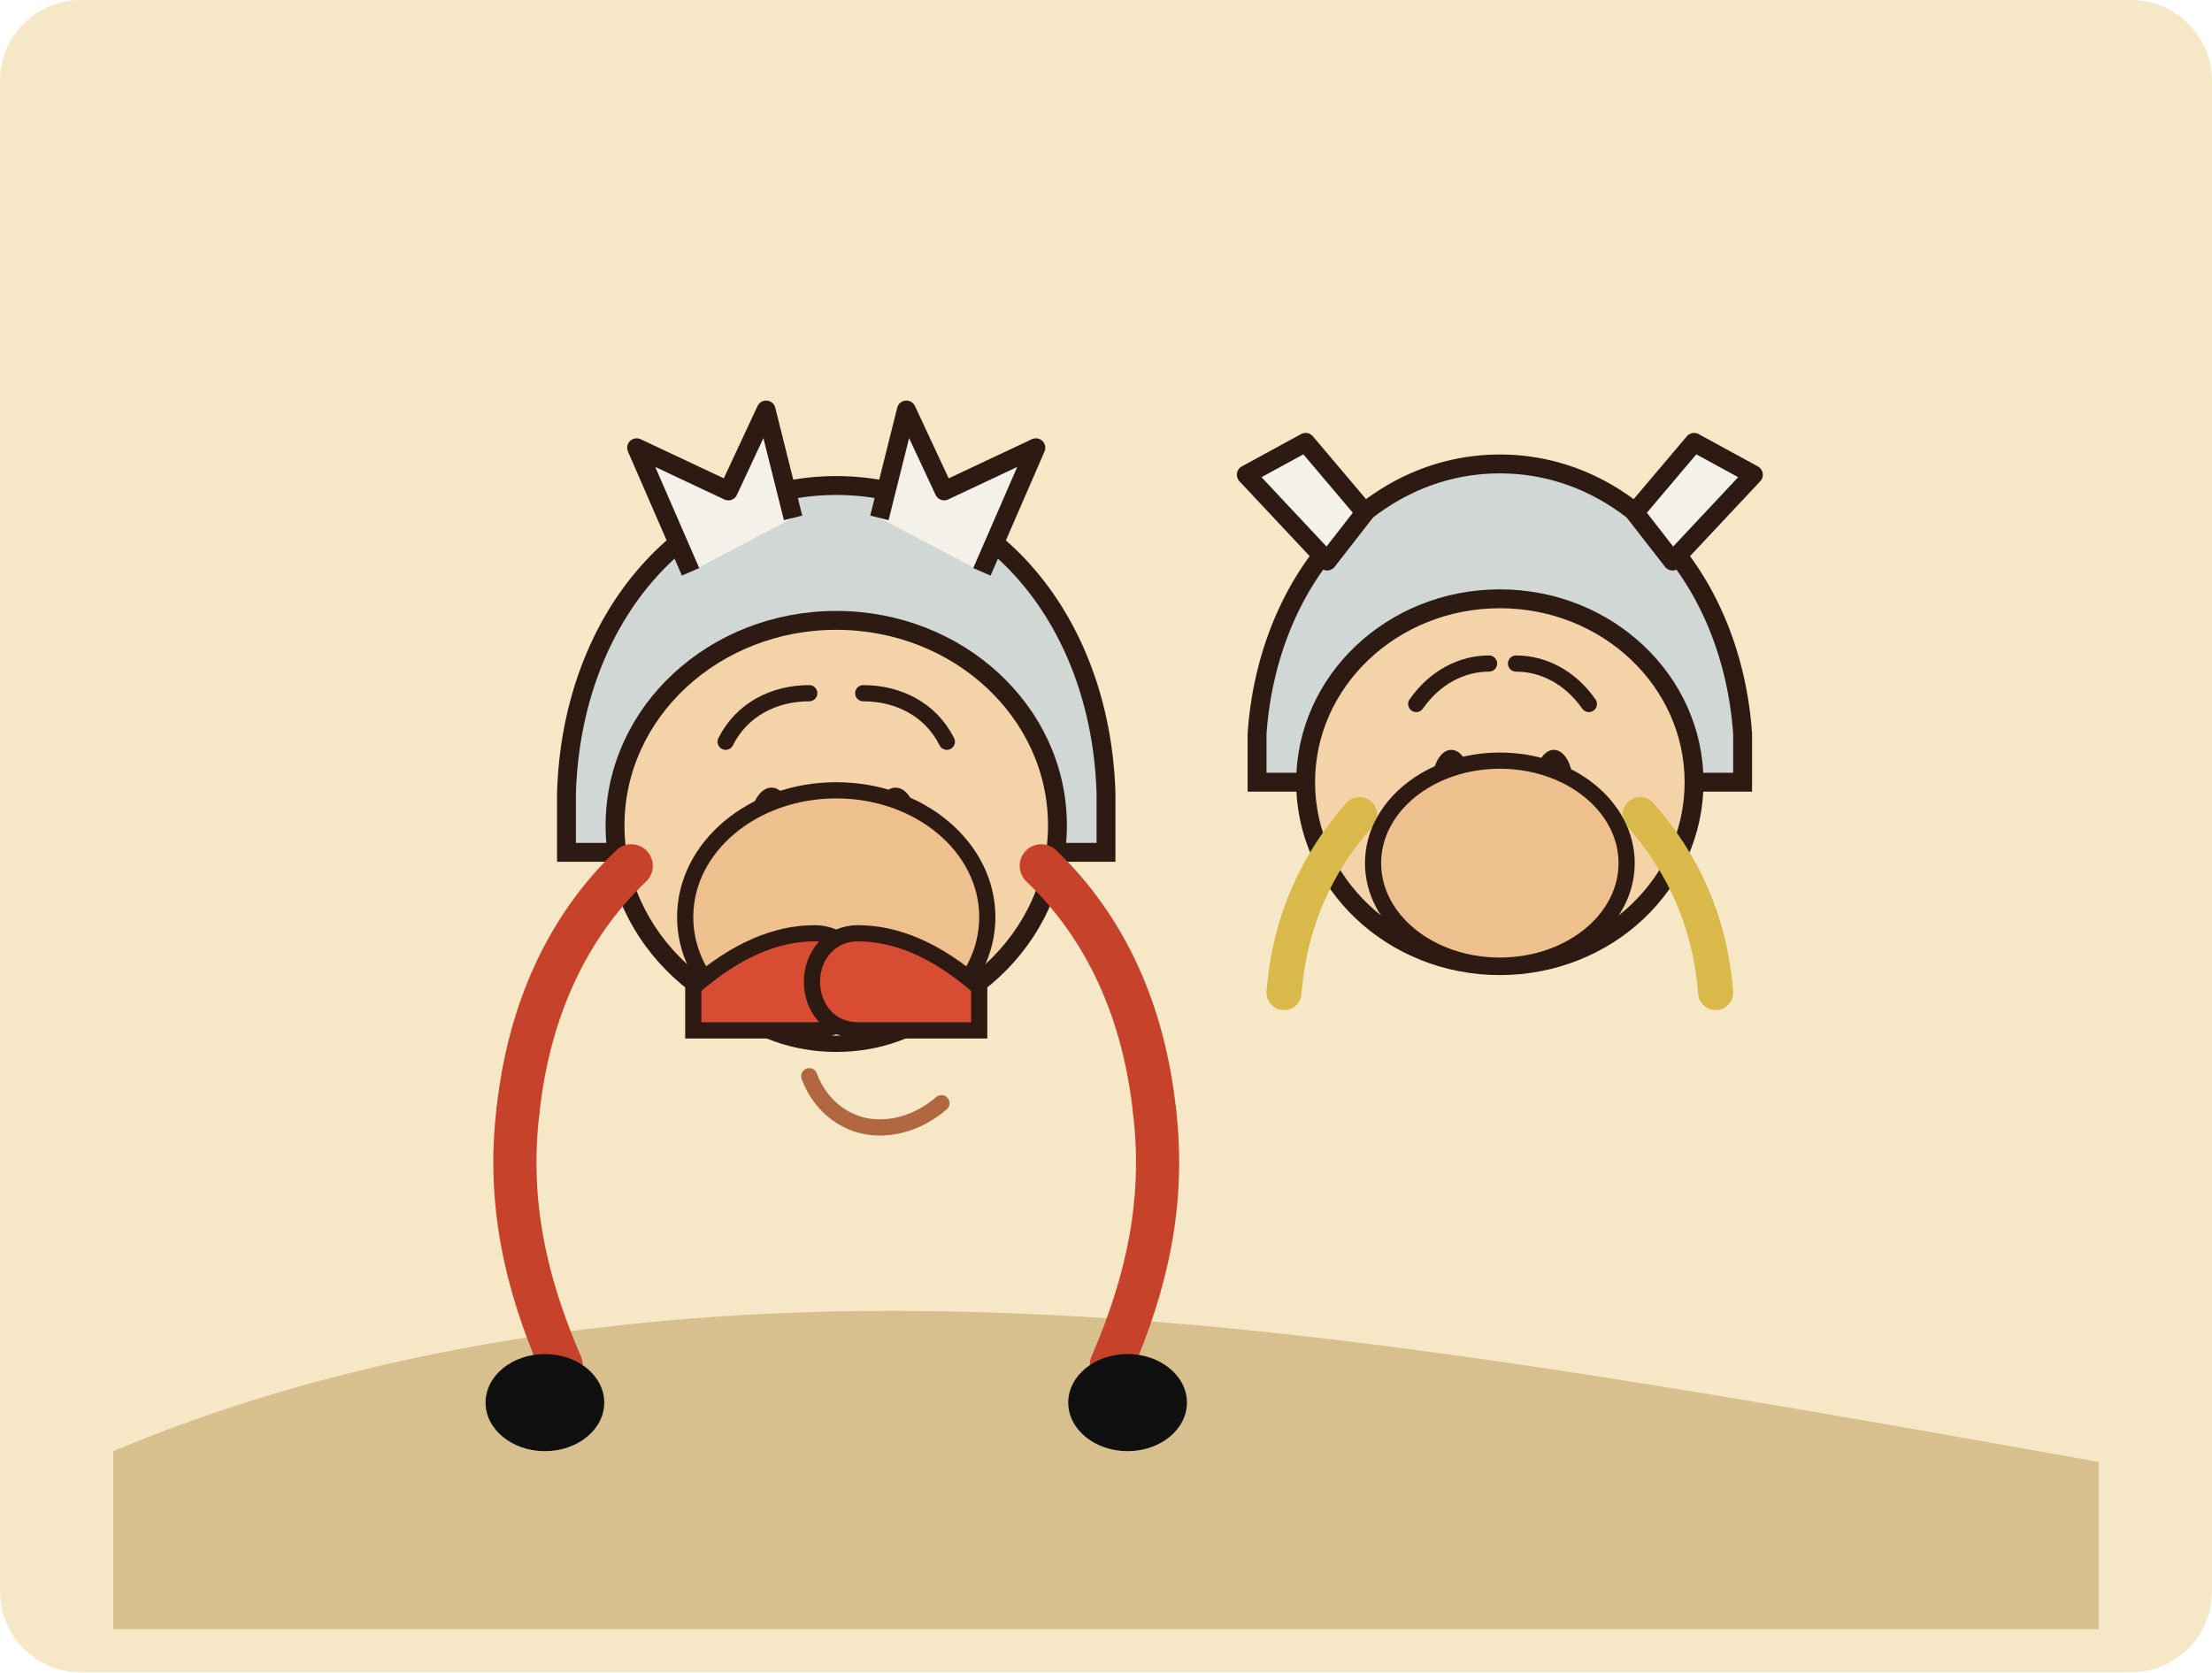
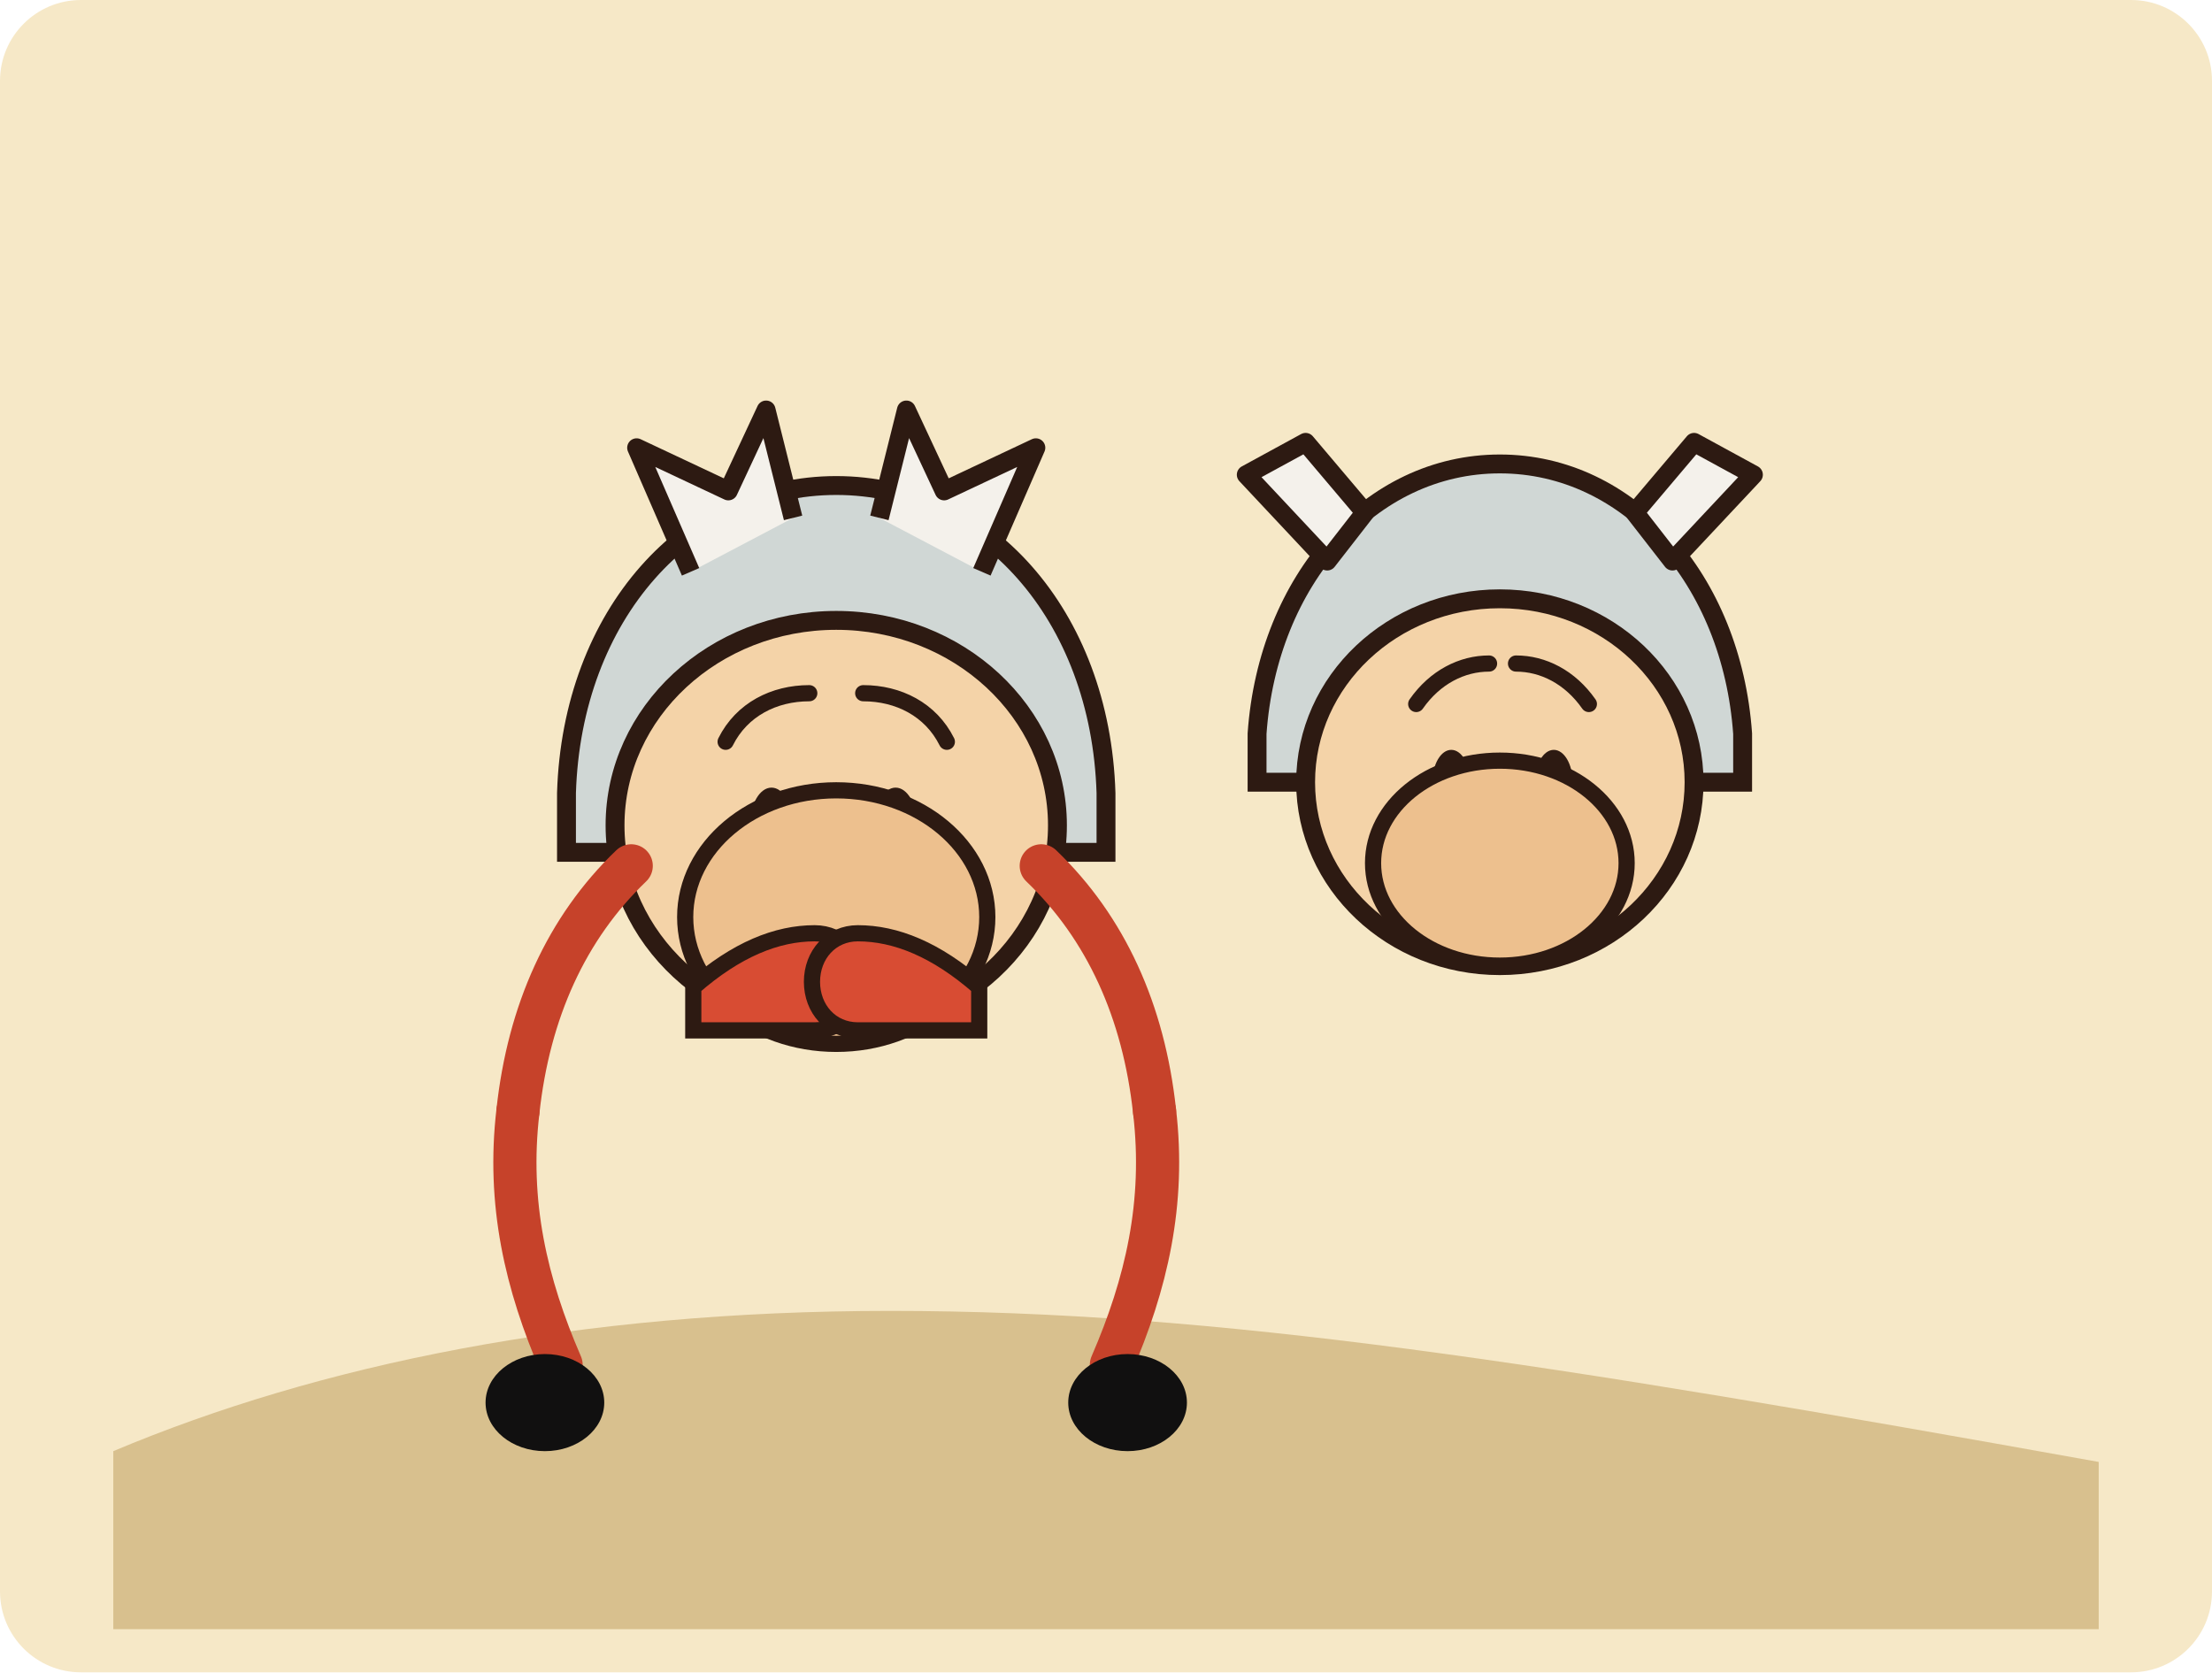
<svg xmlns="http://www.w3.org/2000/svg" width="820" height="620" viewBox="0 0 820 620" fill="none">
  <rect width="820" height="620" rx="30" fill="#F6E8C7" />
  <path d="M42 538C118 506 214 486 330 486C451 486 572 505 778 542V604H42V538Z" fill="#D8C08E" />
  <g transform="translate(168 146)">
    <path d="M42 148C44 82 87 34 142 34C197 34 240 82 242 148V170H42V148Z" fill="#D0D7D5" stroke="#2D1A12" stroke-width="7" />
    <path d="M88 66L68 20L102 36L116 6L126 46" fill="#F4F1EB" />
    <path d="M196 66L216 20L182 36L168 6L158 46" fill="#F4F1EB" />
    <path d="M88 66L68 20L102 36L116 6L126 46" stroke="#2D1A12" stroke-width="7" stroke-linejoin="round" />
    <path d="M196 66L216 20L182 36L168 6L158 46" stroke="#2D1A12" stroke-width="7" stroke-linejoin="round" />
    <ellipse cx="142" cy="160" rx="82" ry="76" fill="#F4D3A8" stroke="#2D1A12" stroke-width="7" />
    <path d="M66 175C42 198 28 229 24 266" stroke="#C6422A" stroke-width="16" stroke-linecap="round" />
    <path d="M24 266C20 300 27 330 40 360" stroke="#C6422A" stroke-width="16" stroke-linecap="round" />
    <path d="M218 175C242 198 256 229 260 266" stroke="#C6422A" stroke-width="16" stroke-linecap="round" />
    <path d="M260 266C264 300 257 330 244 360" stroke="#C6422A" stroke-width="16" stroke-linecap="round" />
    <ellipse cx="34" cy="374" rx="22" ry="18" fill="#111010" />
    <ellipse cx="250" cy="374" rx="22" ry="18" fill="#111010" />
    <ellipse cx="118" cy="160" rx="8" ry="14" fill="#2D1A12" />
    <ellipse cx="164" cy="160" rx="8" ry="14" fill="#2D1A12" />
    <path d="M101 129C107 117 119 111 132 111" stroke="#2D1A12" stroke-width="6" stroke-linecap="round" />
    <path d="M183 129C177 117 165 111 152 111" stroke="#2D1A12" stroke-width="6" stroke-linecap="round" />
    <ellipse cx="142" cy="194" rx="56" ry="47" fill="#EDC08E" stroke="#2D1A12" stroke-width="6" />
    <path d="M89 220C105 206 120 200 134 200C144 200 151 208 151 218C151 228 144 236 134 236H89V220Z" fill="#D84C33" stroke="#2D1A12" stroke-width="6" />
    <path d="M195 220C179 206 164 200 150 200C140 200 133 208 133 218C133 228 140 236 150 236H195V220Z" fill="#D84C33" stroke="#2D1A12" stroke-width="6" />
-     <path d="M132 253C136 264 146 272 158 272C166 272 174 269 181 263" stroke="#B16840" stroke-width="6" stroke-linecap="round" />
  </g>
  <g transform="translate(430 136)">
    <path d="M36 136C40 79 78 36 126 36C174 36 212 79 216 136V154H36V136Z" fill="#D0D7D5" stroke="#2D1A12" stroke-width="7" />
    <path d="M62 72L32 40L54 28L76 54L62 72Z" fill="#F4F1EB" stroke="#2D1A12" stroke-width="7" stroke-linejoin="round" />
    <path d="M190 72L220 40L198 28L176 54L190 72Z" fill="#F4F1EB" stroke="#2D1A12" stroke-width="7" stroke-linejoin="round" />
    <ellipse cx="126" cy="154" rx="72" ry="68" fill="#F4D3A8" stroke="#2D1A12" stroke-width="7" />
-     <path d="M74 166C58 184 48 206 46 232" stroke="#D8B94A" stroke-width="13" stroke-linecap="round" />
-     <path d="M178 166C194 184 204 206 206 232" stroke="#D8B94A" stroke-width="13" stroke-linecap="round" />
    <ellipse cx="108" cy="154" rx="7" ry="12" fill="#2D1A12" />
    <ellipse cx="146" cy="154" rx="7" ry="12" fill="#2D1A12" />
    <path d="M95 125C102 115 112 110 122 110" stroke="#2D1A12" stroke-width="6" stroke-linecap="round" />
    <path d="M159 125C152 115 142 110 132 110" stroke="#2D1A12" stroke-width="6" stroke-linecap="round" />
    <ellipse cx="126" cy="184" rx="47" ry="38" fill="#EDC08E" stroke="#2D1A12" stroke-width="6" />
  </g>
</svg>
